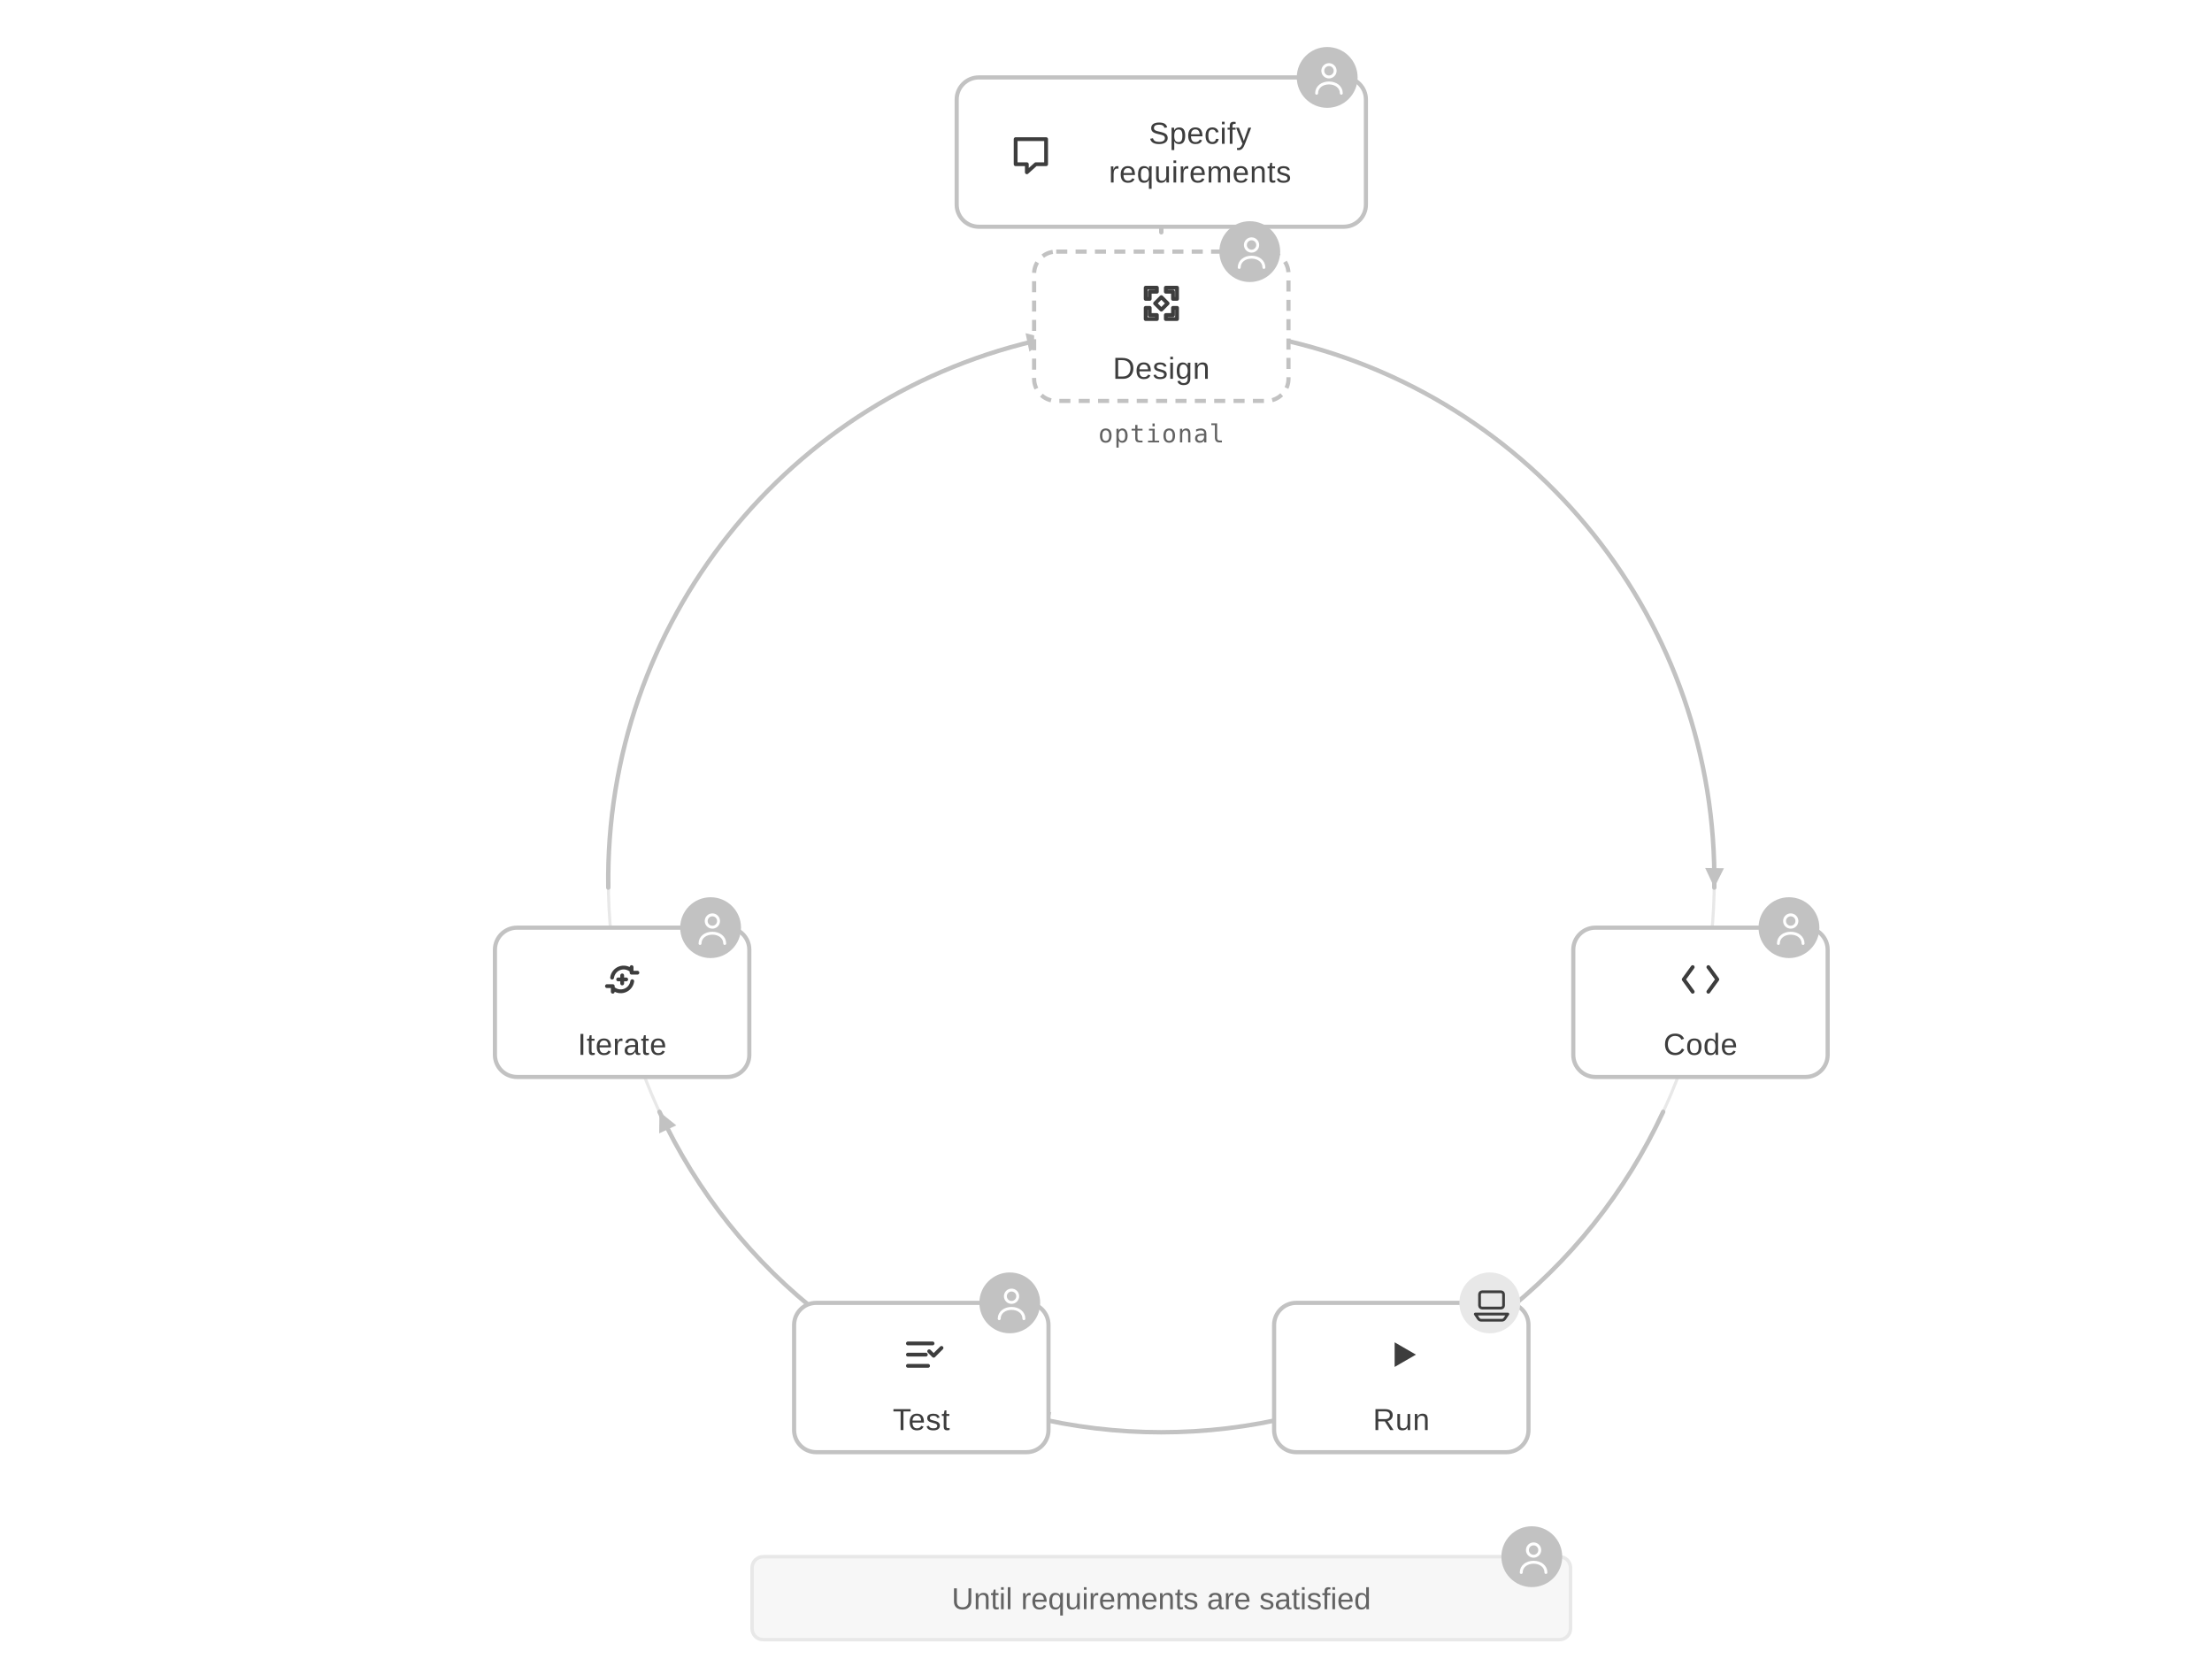
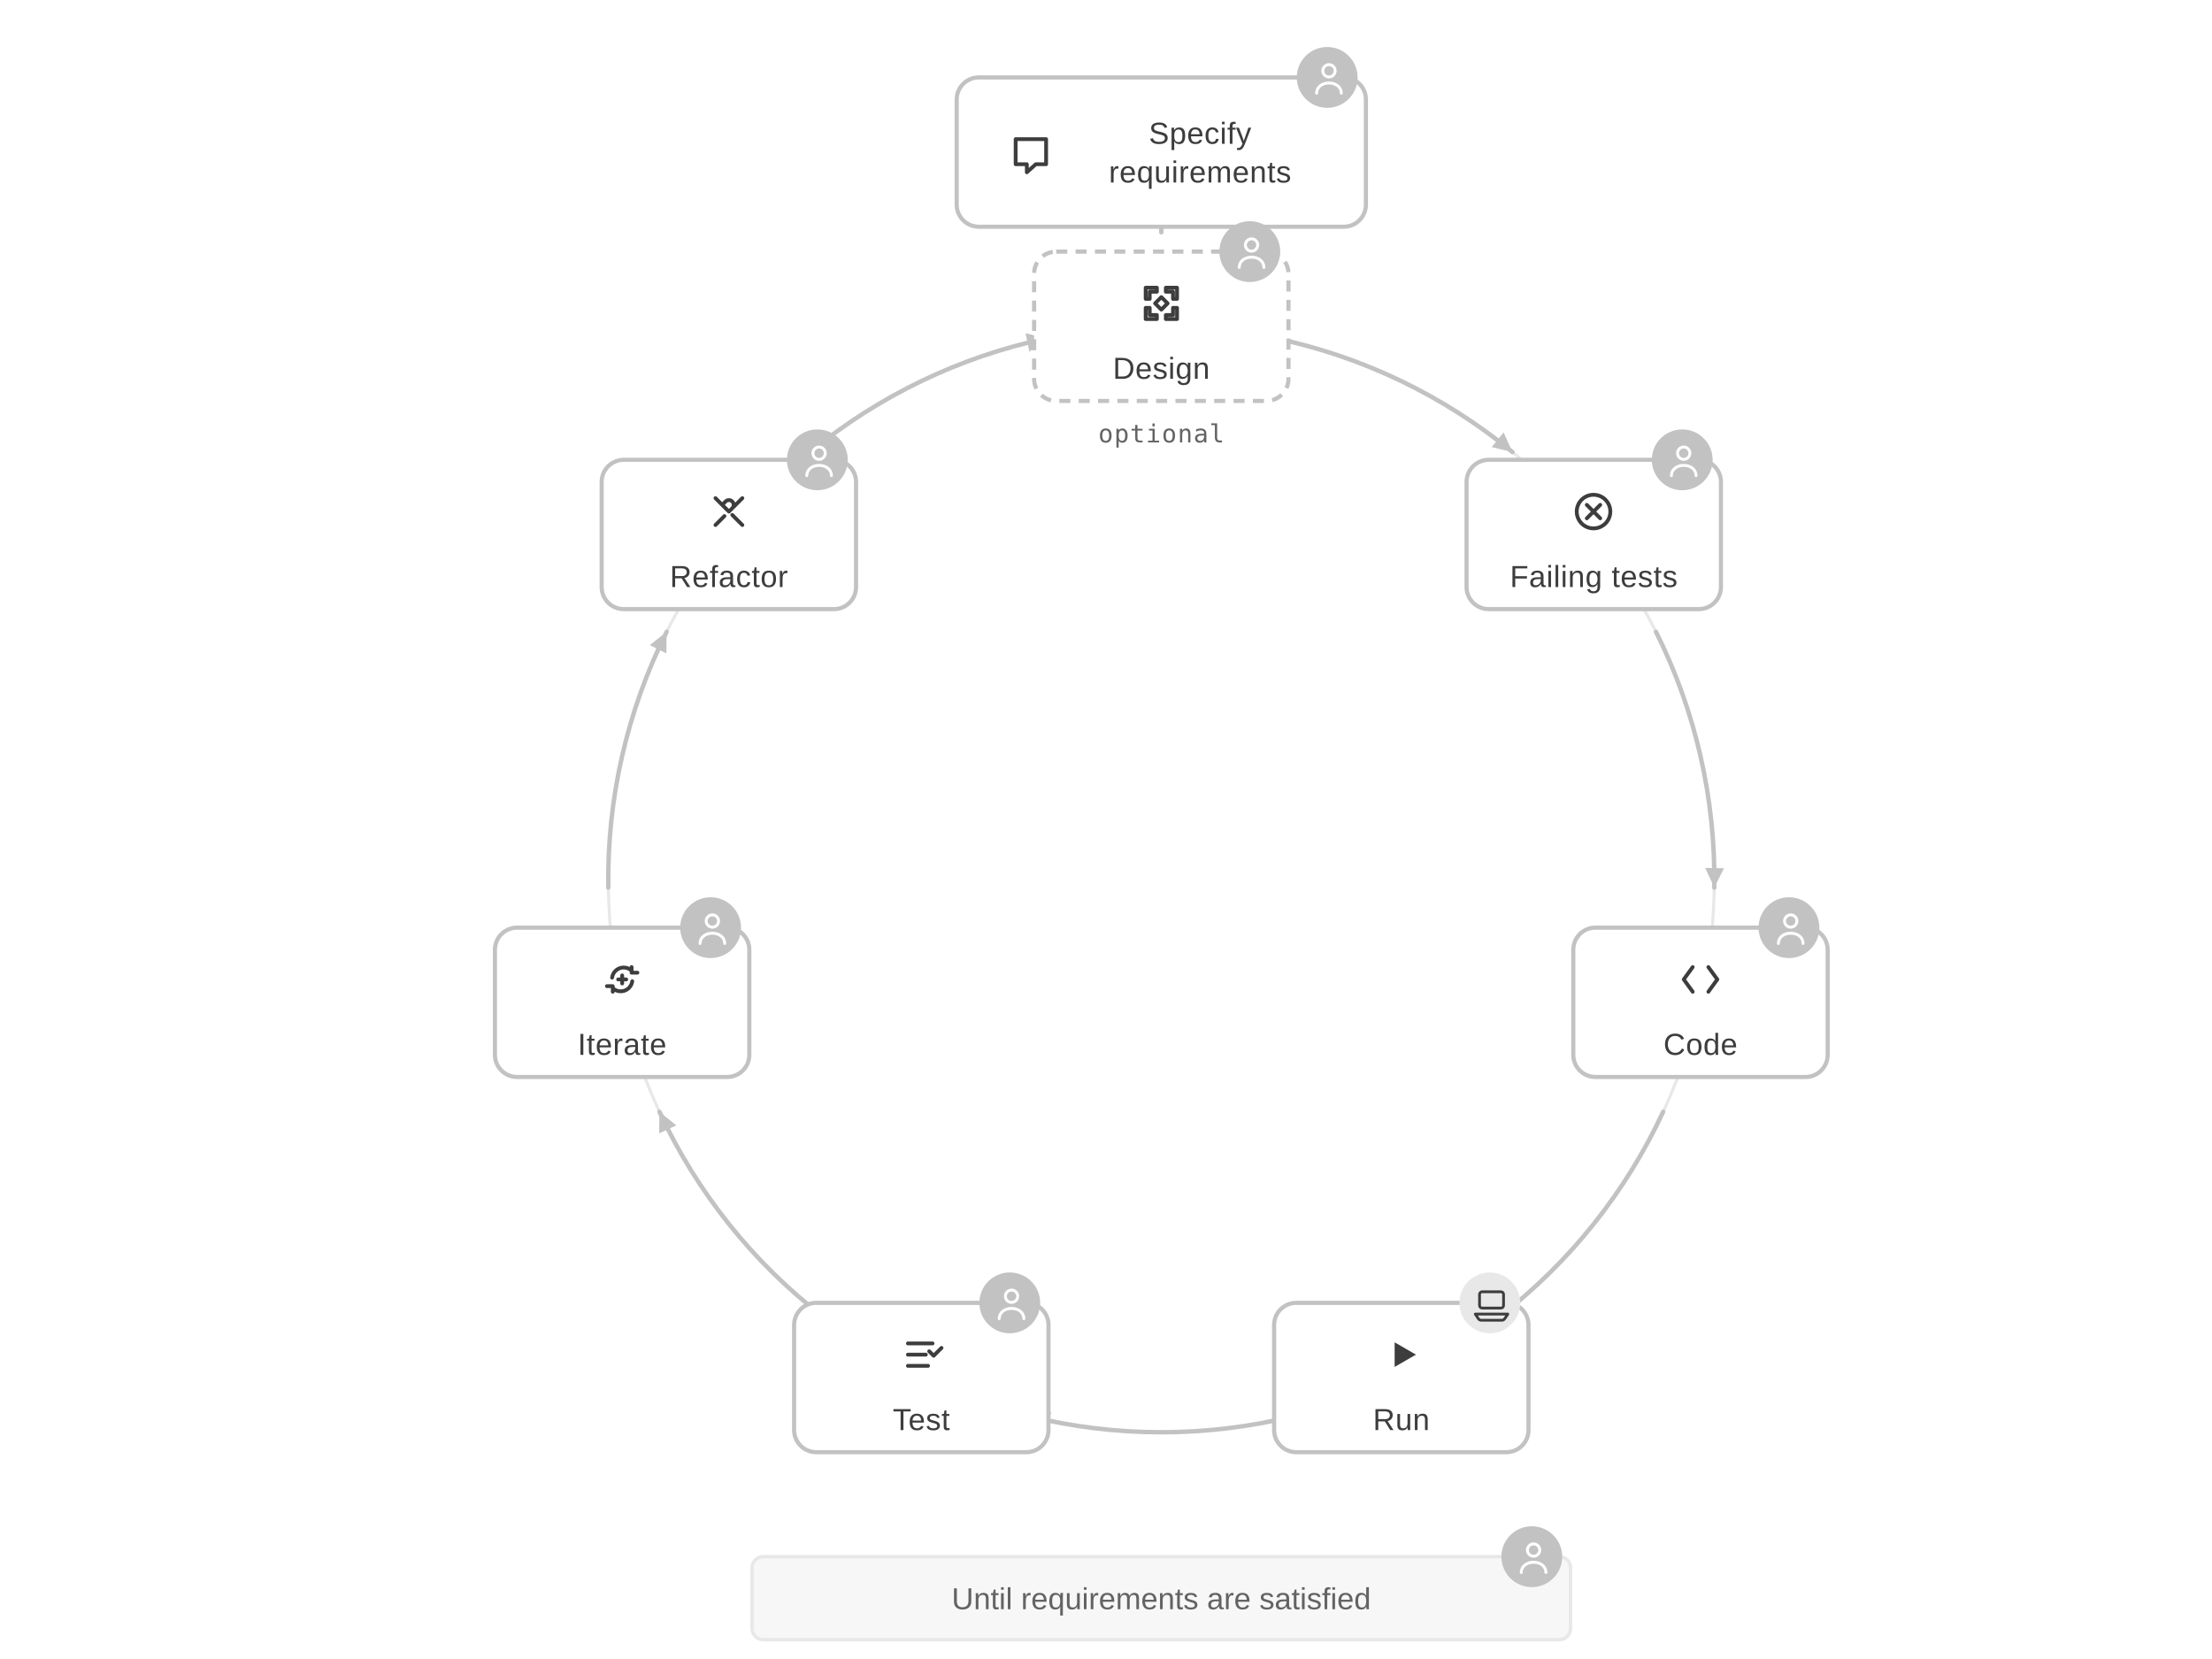
<svg xmlns="http://www.w3.org/2000/svg" viewBox="0 0 800 600" width="800" height="600" role="img" aria-label="Traditional Feedback Loop">
  <rect width="800" height="600" fill="#ffffff" />
  <circle cx="420" cy="318" r="200" fill="none" stroke="#e8e8e8" stroke-width="1.1" />
-   <path d="M461.6 122.4 A200 200 0 0 1 620 321" fill="none" stroke="#c2c2c2" stroke-width="1.6" stroke-linecap="round" />
+   <path d="M461.6 122.4 A200 200 0 0 1 547 163.5" fill="none" stroke="#c2c2c2" stroke-width="1.6" stroke-linecap="round" />
+   <path d="M547 163.5 L543.8 156.4 L539.5 161.7 Z" fill="#c2c2c2" />
+   <path d="M598.9 228.5 A200 200 0 0 1 620 321" fill="none" stroke="#c2c2c2" stroke-width="1.6" stroke-linecap="round" />
  <path d="M620 321 L623.5 314 L616.7 313.9 Z" fill="#c2c2c2" />
  <path d="M601.5 402.1 A200 200 0 0 1 542.3 476.2" fill="none" stroke="#c2c2c2" stroke-width="1.6" stroke-linecap="round" />
  <path d="M542.3 476.2 L550 474.6 L545.8 469.2 Z" fill="#c2c2c2" />
  <path d="M467.4 512.3 A200 200 0 0 1 372.6 512.3" fill="none" stroke="#c2c2c2" stroke-width="1.6" stroke-linecap="round" />
  <path d="M372.6 512.3 L378.6 517.3 L380.2 510.7 Z" fill="#c2c2c2" />
  <path d="M297.7 476.2 A200 200 0 0 1 238.5 402.1" fill="none" stroke="#c2c2c2" stroke-width="1.6" stroke-linecap="round" />
  <path d="M238.5 402.1 L238.4 409.9 L244.6 407 Z" fill="#c2c2c2" />
-   <path d="M220 321 A200 200 0 0 1 378.4 122.4" fill="none" stroke="#c2c2c2" stroke-width="1.6" stroke-linecap="round" />
+   <path d="M220 321 A200 200 0 0 1 241.1 228.5" fill="none" stroke="#c2c2c2" stroke-width="1.6" stroke-linecap="round" />
+   <path d="M241.1 228.5 L235 233.3 L241 236.3 Z" fill="#c2c2c2" />
+   <path d="M293 163.5 A200 200 0 0 1 378.4 122.4" fill="none" stroke="#c2c2c2" stroke-width="1.6" stroke-linecap="round" />
  <path d="M378.4 122.4 L370.9 120.5 L372.3 127.2 Z" fill="#c2c2c2" />
  <path d="M420 82 L420 84" fill="none" stroke="#c2c2c2" stroke-width="1.6" stroke-linecap="round" />
  <path d="M420 84 L423.6 76 L416.4 76 Z" fill="#c2c2c2" />
  <rect x="346" y="28" width="148" height="54" rx="8" ry="8" fill="#ffffff" stroke="#c2c2c2" stroke-width="1.5" />
  <g transform="translate(362.3 45.3) scale(0.81)" fill="none" stroke="#3d3d3d" stroke-width="1.7" stroke-linecap="round" stroke-linejoin="round">
    <path d="M6.2 6.2v11.2h5V21l4-3.6h4.6V6.2z" fill="none" stroke="#3d3d3d" stroke-width="1.7" stroke-linecap="round" stroke-linejoin="round" />
  </g>
  <text x="434" y="52" text-anchor="middle" font-family="IBM Plex Sans, Helvetica Neue, Arial, sans-serif" font-size="11" font-weight="500" letter-spacing="0.16" fill="#3d3d3d">Specify</text>
  <text x="434" y="66" text-anchor="middle" font-family="IBM Plex Sans, Helvetica Neue, Arial, sans-serif" font-size="11" font-weight="500" letter-spacing="0.16" fill="#3d3d3d">requirements</text>
  <circle cx="480" cy="28" r="11" fill="#c2c2c2" />
  <g transform="translate(473.2 21.2) scale(0.62)">
    <path d="M12 3.5a3.6 3.6 0 1 0 0 7.2 3.6 3.6 0 0 0 0-7.2zM4.8 20.2c0-3.6 3.2-6 7.2-6s7.2 2.4 7.2 6" fill="none" stroke="#ffffff" stroke-width="1.7" stroke-linecap="round" stroke-linejoin="round" />
  </g>
  <rect x="272" y="563" width="296" height="30" rx="4" fill="#f7f7f7" stroke="#e8e8e8" stroke-width="1.25" />
  <text x="420" y="582" text-anchor="middle" font-family="IBM Plex Sans, Helvetica Neue, Arial, sans-serif" font-size="11" fill="#636363">Until requirements are satisfied</text>
  <circle cx="554" cy="563" r="11" fill="#c2c2c2" />
  <g transform="translate(547.2 556.2) scale(0.62)">
    <path d="M12 3.5a3.6 3.6 0 1 0 0 7.2 3.6 3.6 0 0 0 0-7.2zM4.8 20.2c0-3.6 3.2-6 7.2-6s7.2 2.4 7.2 6" fill="none" stroke="#ffffff" stroke-width="1.7" stroke-linecap="round" stroke-linejoin="round" />
  </g>
  <rect x="374" y="91" width="92" height="54" rx="8" ry="8" fill="#ffffff" stroke="#c2c2c2" stroke-width="1.5" stroke-dasharray="4 3" />
  <g transform="translate(410.3 100) scale(0.81)" fill="none" stroke="#3d3d3d" stroke-width="1.7" stroke-linecap="round" stroke-linejoin="round">
    <path d="M5 5h5v1.8H6.8V10H5V5zM14 5h5v5h-1.8V6.8H14V5zM5 14h1.8v3.2H10V19H5v-5zM17.2 14H19v5h-5v-1.8h3.2V14zM9.2 12l2.8-2.8L14.8 12 12 14.8z" fill="none" stroke="#3d3d3d" stroke-width="1.7" stroke-linecap="round" stroke-linejoin="round" />
  </g>
  <text x="420" y="137" text-anchor="middle" font-family="IBM Plex Sans, Helvetica Neue, Arial, sans-serif" font-size="11" font-weight="500" letter-spacing="0.16" fill="#3d3d3d">Design</text>
  <text x="420" y="160" text-anchor="middle" font-family="IBM Plex Mono, ui-monospace, Menlo, monospace" font-size="9" letter-spacing="0.32" fill="#636363">optional</text>
  <circle cx="452" cy="91" r="11" fill="#c2c2c2" />
  <g transform="translate(445.2 84.2) scale(0.62)">
+     <path d="M12 3.5a3.6 3.6 0 1 0 0 7.2 3.6 3.6 0 0 0 0-7.2zM4.8 20.2c0-3.6 3.2-6 7.2-6s7.2 2.4 7.2 6" fill="none" stroke="#ffffff" stroke-width="1.7" stroke-linecap="round" stroke-linejoin="round" />
+   </g>
+   <rect x="530.4" y="166.3" width="92" height="54" rx="8" ry="8" fill="#ffffff" stroke="#c2c2c2" stroke-width="1.5" />
+   <g transform="translate(566.6 175.3) scale(0.81)" fill="none" stroke="#3d3d3d" stroke-width="1.7" stroke-linecap="round" stroke-linejoin="round">
+     <circle cx="12" cy="12" r="7.5" fill="none" stroke="#3d3d3d" stroke-width="1.7" />
+     <path d="M9 9l6 6M15 9l-6 6" stroke="#3d3d3d" stroke-width="1.7" stroke-linecap="round" />
+   </g>
+   <text x="576.4" y="212.3" text-anchor="middle" font-family="IBM Plex Sans, Helvetica Neue, Arial, sans-serif" font-size="11" font-weight="500" letter-spacing="0.16" fill="#3d3d3d">Failing tests</text>
+   <circle cx="608.4" cy="166.3" r="11" fill="#c2c2c2" />
+   <g transform="translate(601.5 159.5) scale(0.62)">
    <path d="M12 3.5a3.6 3.6 0 1 0 0 7.2 3.6 3.6 0 0 0 0-7.2zM4.8 20.2c0-3.6 3.2-6 7.2-6s7.2 2.4 7.2 6" fill="none" stroke="#ffffff" stroke-width="1.7" stroke-linecap="round" stroke-linejoin="round" />
  </g>
  <rect x="569" y="335.5" width="92" height="54" rx="8" ry="8" fill="#ffffff" stroke="#c2c2c2" stroke-width="1.5" />
  <g transform="translate(605.3 344.5) scale(0.81)" fill="none" stroke="#3d3d3d" stroke-width="1.7" stroke-linecap="round" stroke-linejoin="round">
    <path d="M8.5 6.5 4.5 12l4 5.5M15.5 6.5l4 5.5-4 5.5" fill="none" stroke="#3d3d3d" stroke-width="1.7" stroke-linecap="round" stroke-linejoin="round" />
  </g>
  <text x="615" y="381.5" text-anchor="middle" font-family="IBM Plex Sans, Helvetica Neue, Arial, sans-serif" font-size="11" font-weight="500" letter-spacing="0.16" fill="#3d3d3d">Code</text>
  <circle cx="647" cy="335.5" r="11" fill="#c2c2c2" />
  <g transform="translate(640.2 328.7) scale(0.62)">
    <path d="M12 3.5a3.6 3.6 0 1 0 0 7.2 3.6 3.6 0 0 0 0-7.2zM4.8 20.2c0-3.6 3.2-6 7.2-6s7.2 2.4 7.2 6" fill="none" stroke="#ffffff" stroke-width="1.7" stroke-linecap="round" stroke-linejoin="round" />
  </g>
  <rect x="460.8" y="471.2" width="92" height="54" rx="8" ry="8" fill="#ffffff" stroke="#c2c2c2" stroke-width="1.5" />
  <g transform="translate(497.1 480.2) scale(0.81)" fill="none" stroke="#3d3d3d" stroke-width="1.7" stroke-linecap="round" stroke-linejoin="round">
    <path d="M9 6.5l9.5 5.5L9 17.5z" fill="#3d3d3d" stroke="none" />
  </g>
  <text x="506.8" y="517.2" text-anchor="middle" font-family="IBM Plex Sans, Helvetica Neue, Arial, sans-serif" font-size="11" font-weight="500" letter-spacing="0.16" fill="#3d3d3d">Run</text>
  <circle cx="538.8" cy="471.2" r="11" fill="#e8e8e8" />
  <g transform="translate(532 464.4) scale(0.62)">
    <rect x="5" y="4.5" width="14" height="9.5" rx="1.5" fill="none" stroke="#3d3d3d" stroke-width="1.6" />
    <path d="M2.5 17.5h19l-1.8 2.7a2 2 0 0 1-1.7.9H6a2 2 0 0 1-1.7-.9L2.5 17.5z" fill="none" stroke="#3d3d3d" stroke-width="1.6" stroke-linecap="round" stroke-linejoin="round" />
  </g>
  <rect x="287.2" y="471.2" width="92" height="54" rx="8" ry="8" fill="#ffffff" stroke="#c2c2c2" stroke-width="1.5" />
  <g transform="translate(323.5 480.2) scale(0.81)" fill="none" stroke="#3d3d3d" stroke-width="1.7" stroke-linecap="round" stroke-linejoin="round">
    <path d="M6 7h11M6 12h8M6 17h9M15.5 10.5l2 2 3.5-3.5" fill="none" stroke="#3d3d3d" stroke-width="1.7" stroke-linecap="round" stroke-linejoin="round" />
  </g>
  <text x="333.2" y="517.2" text-anchor="middle" font-family="IBM Plex Sans, Helvetica Neue, Arial, sans-serif" font-size="11" font-weight="500" letter-spacing="0.16" fill="#3d3d3d">Test</text>
  <circle cx="365.2" cy="471.2" r="11" fill="#c2c2c2" />
  <g transform="translate(358.4 464.4) scale(0.62)">
    <path d="M12 3.5a3.6 3.6 0 1 0 0 7.2 3.6 3.6 0 0 0 0-7.2zM4.8 20.2c0-3.6 3.2-6 7.2-6s7.2 2.4 7.2 6" fill="none" stroke="#ffffff" stroke-width="1.7" stroke-linecap="round" stroke-linejoin="round" />
  </g>
  <rect x="179" y="335.5" width="92" height="54" rx="8" ry="8" fill="#ffffff" stroke="#c2c2c2" stroke-width="1.5" />
  <g transform="translate(215.3 344.5) scale(0.81)" fill="none" stroke="#3d3d3d" stroke-width="1.7" stroke-linecap="round" stroke-linejoin="round">
    <path d="M7.5 11.2a5.2 5.2 0 0 1 8.6-3.2M16.2 6.5V9h2.6M16.5 12.8a5.2 5.2 0 0 1-8.6 3.2M7.8 17.5V15H5.2M12 10.2v3.6M10.2 12h3.6" fill="none" stroke="#3d3d3d" stroke-width="1.7" stroke-linecap="round" stroke-linejoin="round" />
  </g>
  <text x="225" y="381.5" text-anchor="middle" font-family="IBM Plex Sans, Helvetica Neue, Arial, sans-serif" font-size="11" font-weight="500" letter-spacing="0.16" fill="#3d3d3d">Iterate</text>
  <circle cx="257" cy="335.5" r="11" fill="#c2c2c2" />
  <g transform="translate(250.2 328.7) scale(0.62)">
    <path d="M12 3.5a3.6 3.6 0 1 0 0 7.2 3.6 3.6 0 0 0 0-7.2zM4.8 20.2c0-3.6 3.2-6 7.2-6s7.2 2.4 7.2 6" fill="none" stroke="#ffffff" stroke-width="1.7" stroke-linecap="round" stroke-linejoin="round" />
  </g>
+   <rect x="217.6" y="166.3" width="92" height="54" rx="8" ry="8" fill="#ffffff" stroke="#c2c2c2" stroke-width="1.5" />
+   <g transform="translate(253.9 175.3) scale(0.81)" fill="none" stroke="#3d3d3d" stroke-width="1.7" stroke-linecap="round" stroke-linejoin="round">
+     <path d="M6 6l5.5 5.5M13.5 13.5L18 18M6 18l4-4M14 10l4-4M9 9l1.5-1.5a2.1 2.1 0 0 1 3 0l0 0a2.1 2.1 0 0 1 0 3L12 12" fill="none" stroke="#3d3d3d" stroke-width="1.7" stroke-linecap="round" stroke-linejoin="round" />
+   </g>
+   <text x="263.6" y="212.3" text-anchor="middle" font-family="IBM Plex Sans, Helvetica Neue, Arial, sans-serif" font-size="11" font-weight="500" letter-spacing="0.16" fill="#3d3d3d">Refactor</text>
+   <circle cx="295.6" cy="166.3" r="11" fill="#c2c2c2" />
+   <g transform="translate(288.8 159.5) scale(0.62)">
+     <path d="M12 3.5a3.6 3.6 0 1 0 0 7.2 3.6 3.6 0 0 0 0-7.2zM4.8 20.2c0-3.6 3.2-6 7.2-6s7.2 2.4 7.2 6" fill="none" stroke="#ffffff" stroke-width="1.7" stroke-linecap="round" stroke-linejoin="round" />
+   </g>
</svg>
